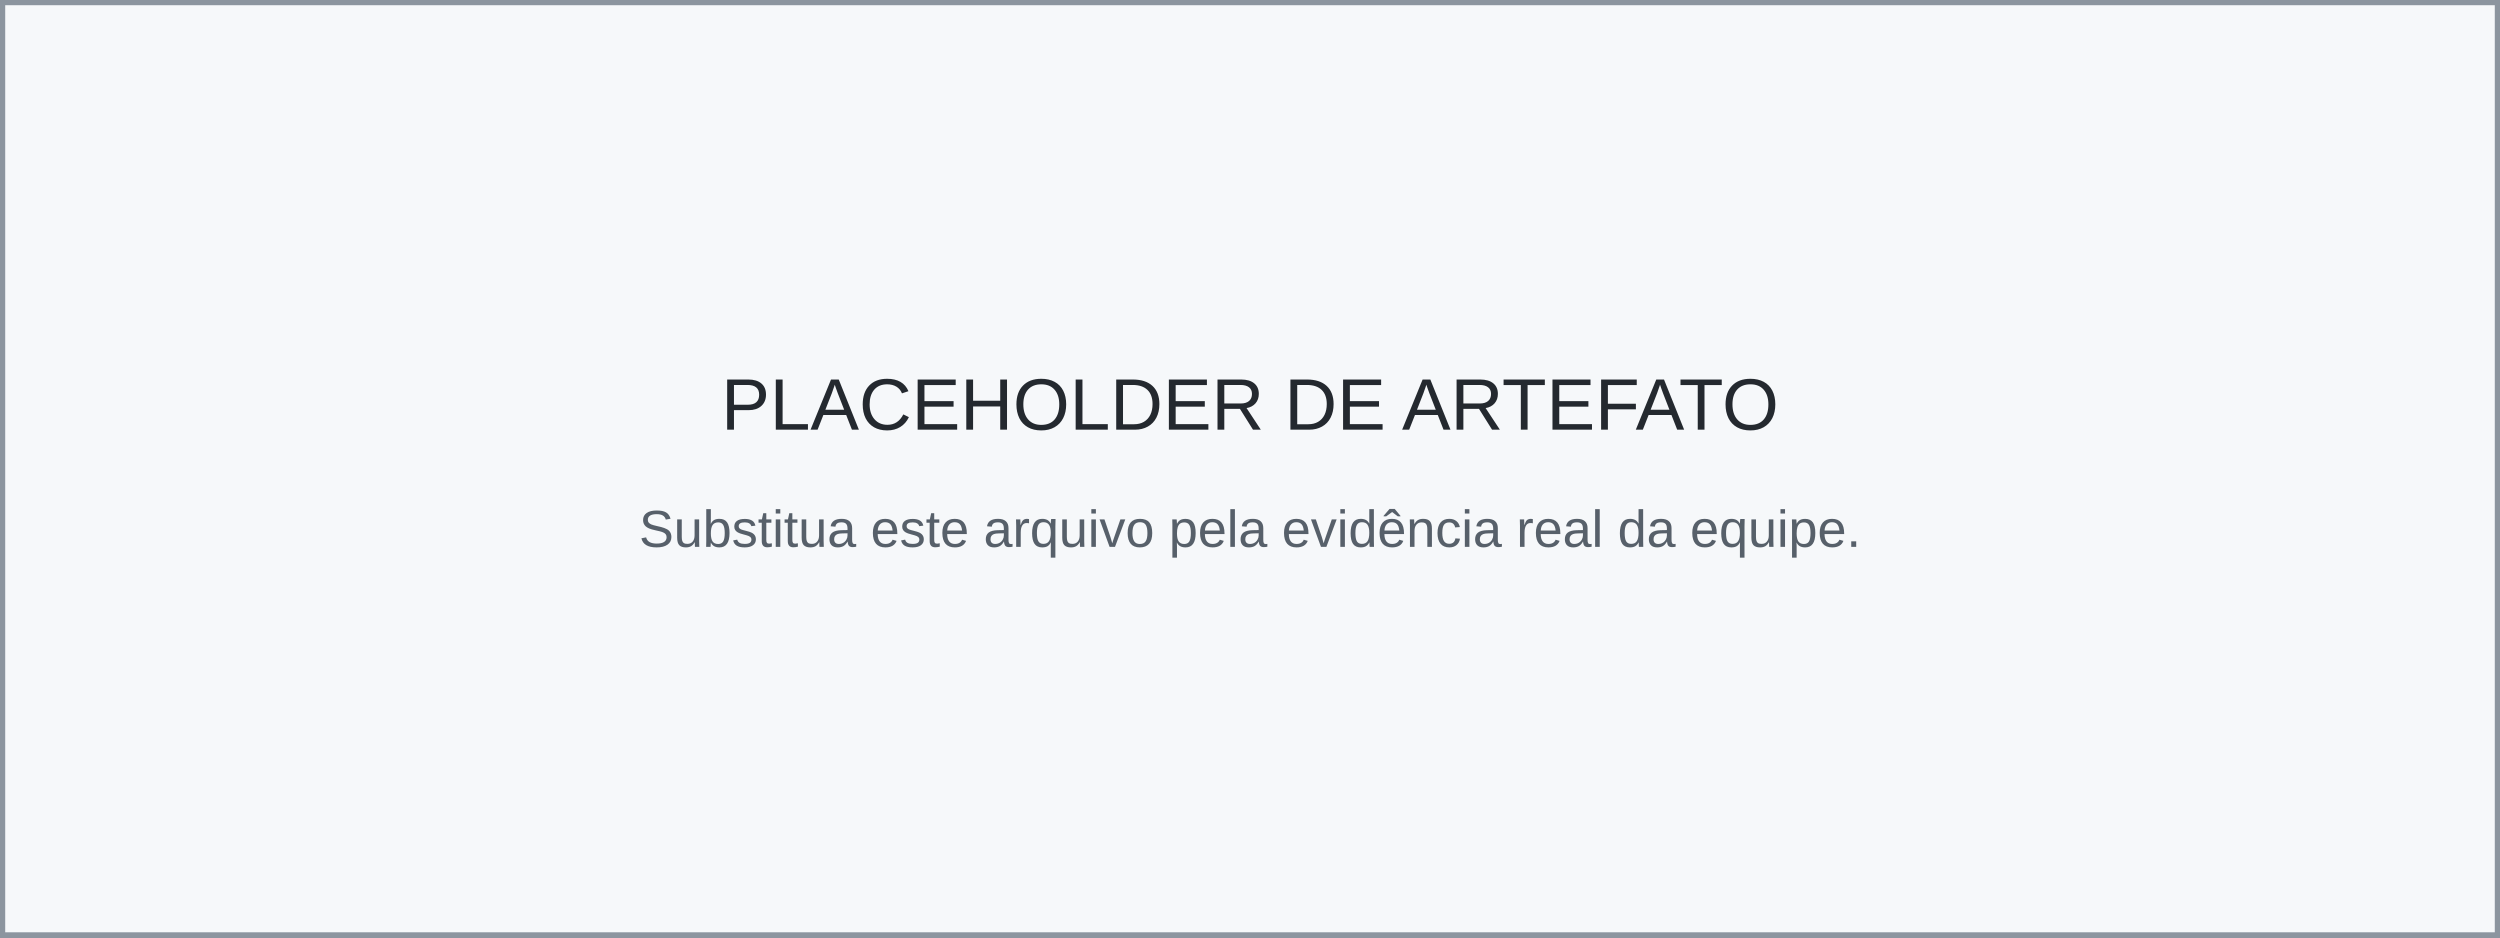
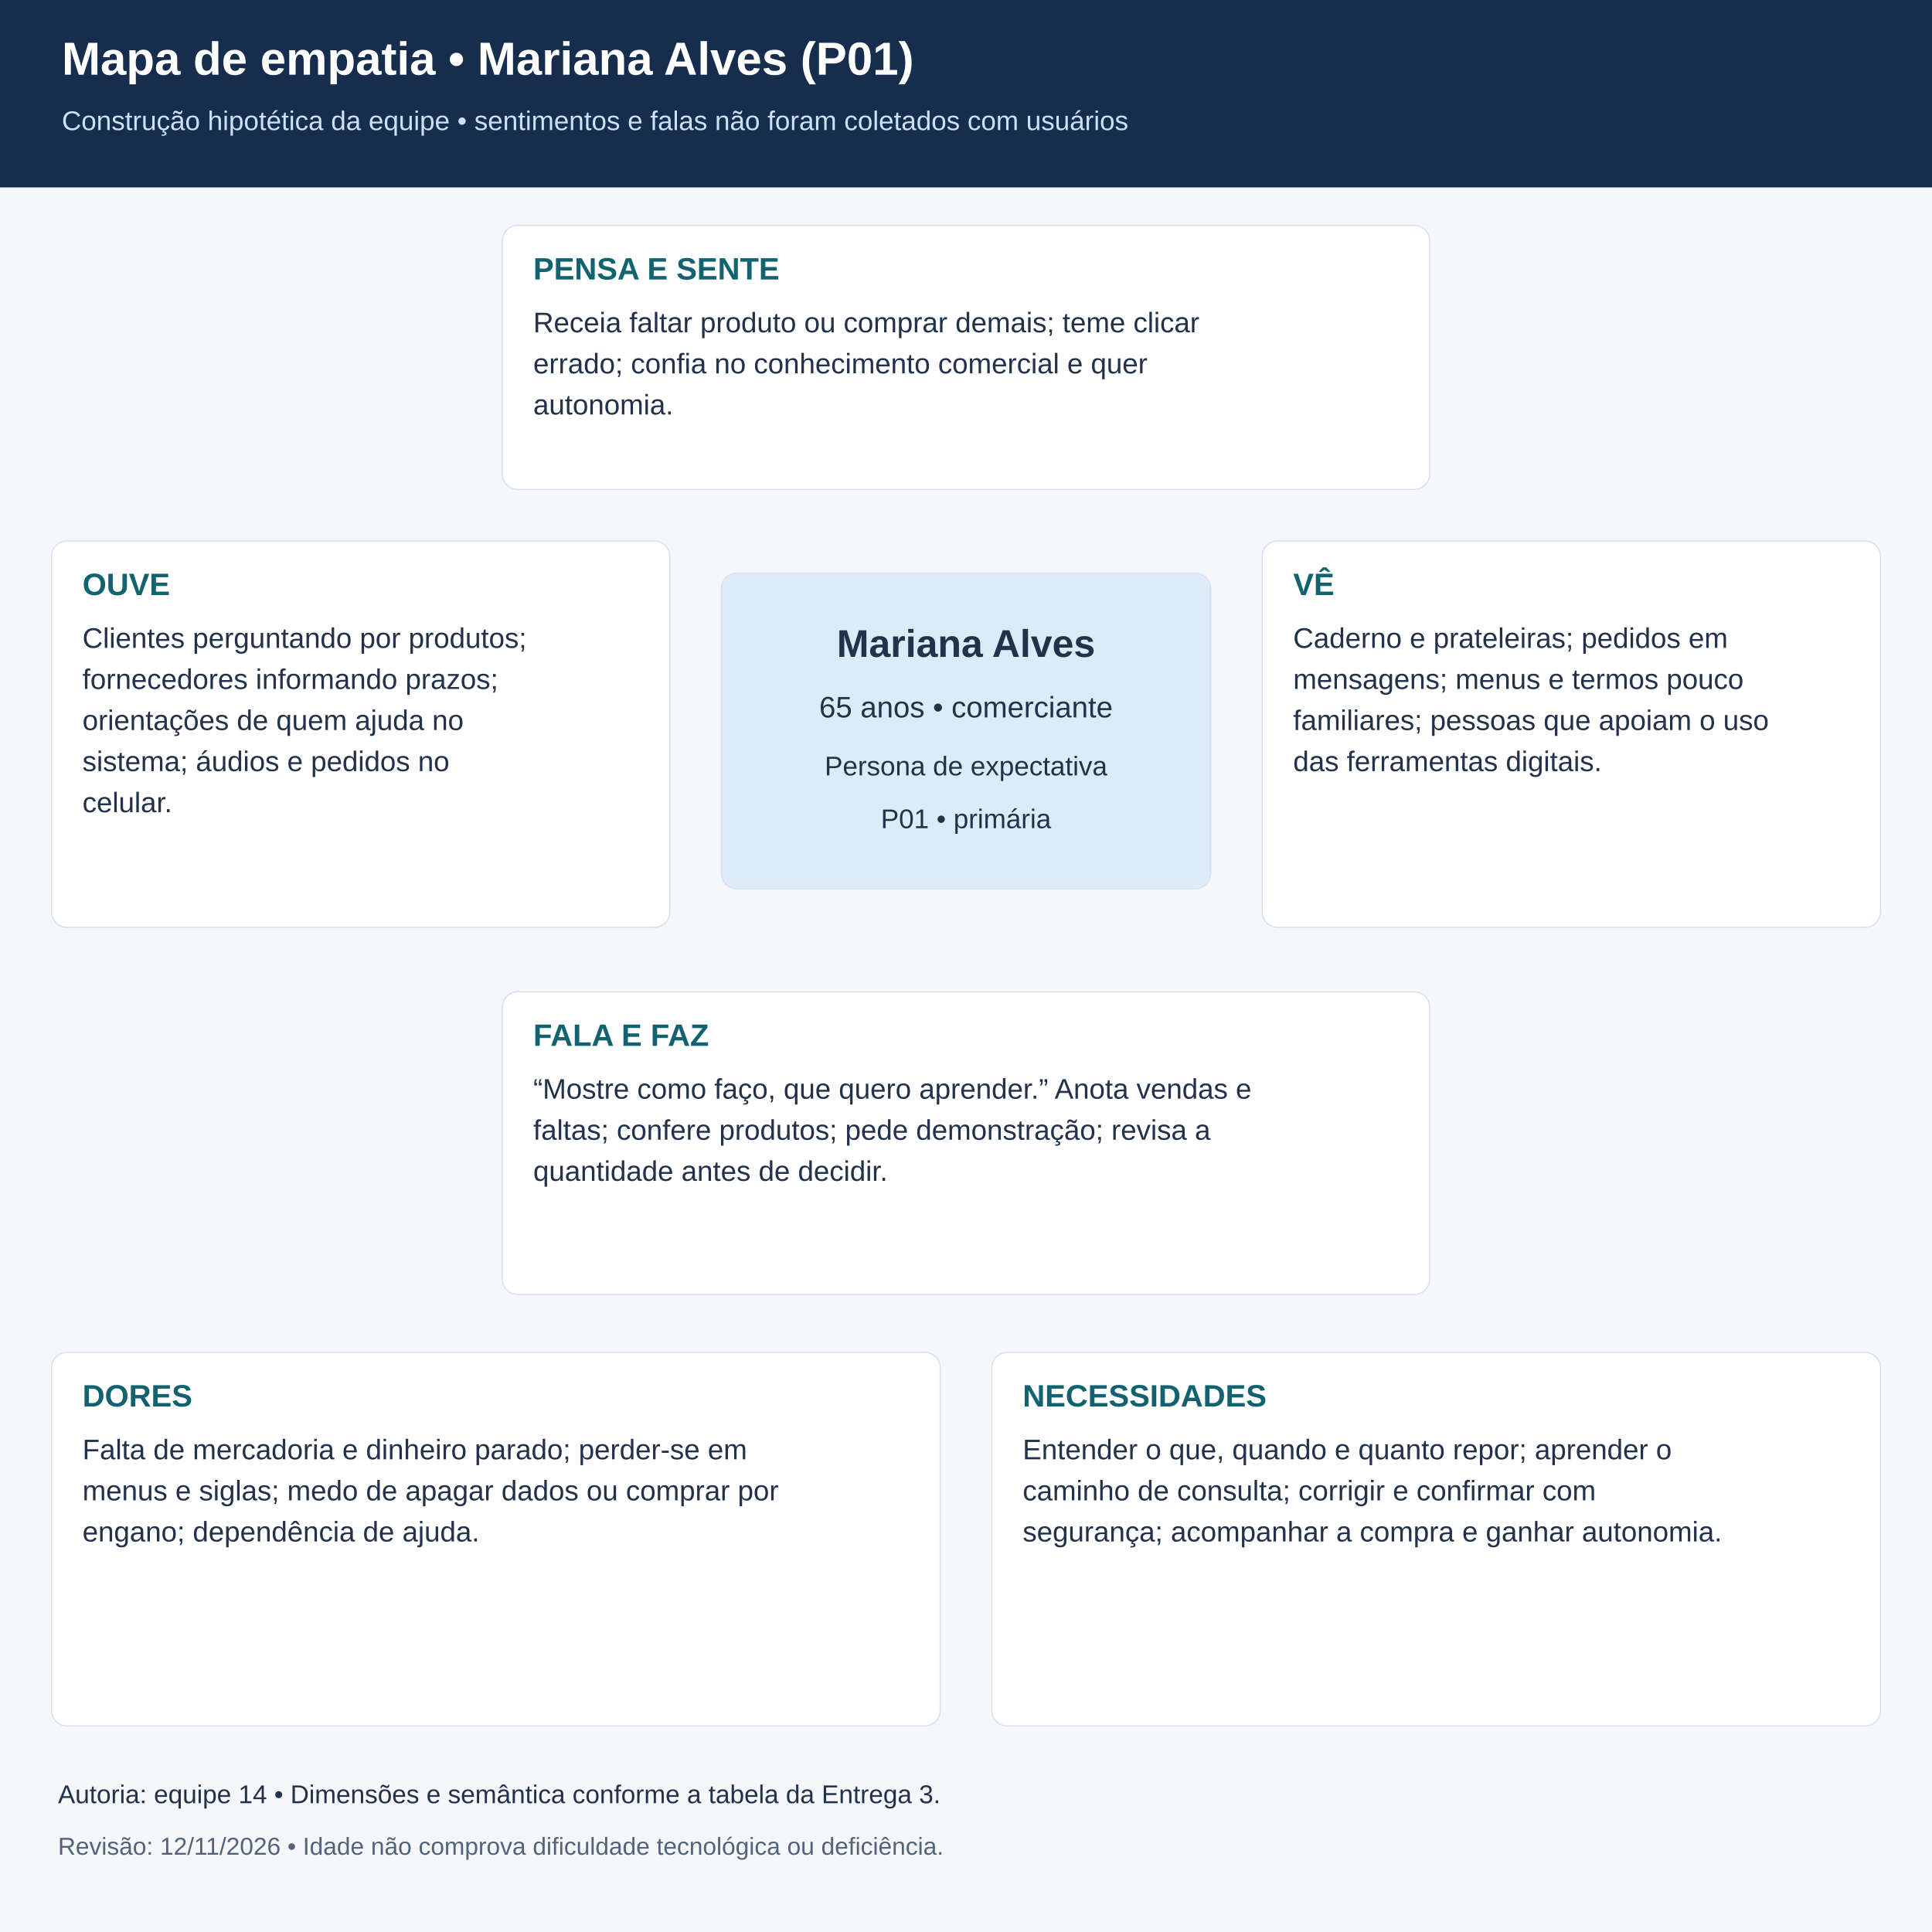
- <svg xmlns="http://www.w3.org/2000/svg" width="960" height="360" viewBox="0 0 960 360">
-   <rect width="100%" height="100%" fill="#f6f8fa" stroke="#8c959f" stroke-width="4" />
-   <text x="480" y="165" text-anchor="middle" font-family="Arial, sans-serif" font-size="28" fill="#24292f">PLACEHOLDER DE ARTEFATO</text>
-   <text x="480" y="210" text-anchor="middle" font-family="Arial, sans-serif" font-size="20" fill="#57606a">Substitua este arquivo pela evidência real da equipe.</text>
+ <svg xmlns="http://www.w3.org/2000/svg" width="1500" height="1500" viewBox="0 0 1500 1500" role="img">
+   <rect width="100%" height="100%" fill="#f5f7fb" />
+   <rect x="0" y="0" width="1500" height="145" rx="0" fill="#162d4d" stroke="#162d4d" />
+   <text x="48" y="58" font-family="Arial, sans-serif" font-size="36" font-weight="bold" fill="white" text-anchor="start">Mapa de empatia • Mariana Alves (P01)</text>
+   <text x="48" y="101" font-family="Arial, sans-serif" font-size="21" font-weight="normal" fill="#cce1f7" text-anchor="start">Construção hipotética da equipe • sentimentos e falas não foram coletados com usuários</text>
+   <rect x="390" y="175" width="720" height="205" rx="12" fill="#ffffff" stroke="#d9e1ed" />
+   <text x="414" y="217" font-family="Arial, sans-serif" font-size="24" font-weight="bold" fill="#126270" text-anchor="start">PENSA E SENTE</text>
+   <text x="414" y="258" font-family="Arial, sans-serif" font-size="22" font-weight="normal" fill="#22324b" text-anchor="start">Receia faltar produto ou comprar demais; teme clicar</text>
+   <text x="414" y="289.9" font-family="Arial, sans-serif" font-size="22" font-weight="normal" fill="#22324b" text-anchor="start">errado; confia no conhecimento comercial e quer</text>
+   <text x="414" y="321.8" font-family="Arial, sans-serif" font-size="22" font-weight="normal" fill="#22324b" text-anchor="start">autonomia.</text>
+   <rect x="40" y="420" width="480" height="300" rx="12" fill="#ffffff" stroke="#d9e1ed" />
+   <text x="64" y="462" font-family="Arial, sans-serif" font-size="24" font-weight="bold" fill="#126270" text-anchor="start">OUVE</text>
+   <text x="64" y="503" font-family="Arial, sans-serif" font-size="22" font-weight="normal" fill="#22324b" text-anchor="start">Clientes perguntando por produtos;</text>
+   <text x="64" y="534.9" font-family="Arial, sans-serif" font-size="22" font-weight="normal" fill="#22324b" text-anchor="start">fornecedores informando prazos;</text>
+   <text x="64" y="566.8" font-family="Arial, sans-serif" font-size="22" font-weight="normal" fill="#22324b" text-anchor="start">orientações de quem ajuda no</text>
+   <text x="64" y="598.7" font-family="Arial, sans-serif" font-size="22" font-weight="normal" fill="#22324b" text-anchor="start">sistema; áudios e pedidos no</text>
+   <text x="64" y="630.6" font-family="Arial, sans-serif" font-size="22" font-weight="normal" fill="#22324b" text-anchor="start">celular.</text>
+   <rect x="980" y="420" width="480" height="300" rx="12" fill="#ffffff" stroke="#d9e1ed" />
+   <text x="1004" y="462" font-family="Arial, sans-serif" font-size="24" font-weight="bold" fill="#126270" text-anchor="start">VÊ</text>
+   <text x="1004" y="503" font-family="Arial, sans-serif" font-size="22" font-weight="normal" fill="#22324b" text-anchor="start">Caderno e prateleiras; pedidos em</text>
+   <text x="1004" y="534.9" font-family="Arial, sans-serif" font-size="22" font-weight="normal" fill="#22324b" text-anchor="start">mensagens; menus e termos pouco</text>
+   <text x="1004" y="566.8" font-family="Arial, sans-serif" font-size="22" font-weight="normal" fill="#22324b" text-anchor="start">familiares; pessoas que apoiam o uso</text>
+   <text x="1004" y="598.7" font-family="Arial, sans-serif" font-size="22" font-weight="normal" fill="#22324b" text-anchor="start">das ferramentas digitais.</text>
+   <rect x="390" y="770" width="720" height="235" rx="12" fill="#ffffff" stroke="#d9e1ed" />
+   <text x="414" y="812" font-family="Arial, sans-serif" font-size="24" font-weight="bold" fill="#126270" text-anchor="start">FALA E FAZ</text>
+   <text x="414" y="853" font-family="Arial, sans-serif" font-size="22" font-weight="normal" fill="#22324b" text-anchor="start">“Mostre como faço, que quero aprender.” Anota vendas e</text>
+   <text x="414" y="884.9" font-family="Arial, sans-serif" font-size="22" font-weight="normal" fill="#22324b" text-anchor="start">faltas; confere produtos; pede demonstração; revisa a</text>
+   <text x="414" y="916.8" font-family="Arial, sans-serif" font-size="22" font-weight="normal" fill="#22324b" text-anchor="start">quantidade antes de decidir.</text>
+   <rect x="40" y="1050" width="690" height="290" rx="12" fill="#ffffff" stroke="#d9e1ed" />
+   <text x="64" y="1092" font-family="Arial, sans-serif" font-size="24" font-weight="bold" fill="#126270" text-anchor="start">DORES</text>
+   <text x="64" y="1133" font-family="Arial, sans-serif" font-size="22" font-weight="normal" fill="#22324b" text-anchor="start">Falta de mercadoria e dinheiro parado; perder-se em</text>
+   <text x="64" y="1164.9" font-family="Arial, sans-serif" font-size="22" font-weight="normal" fill="#22324b" text-anchor="start">menus e siglas; medo de apagar dados ou comprar por</text>
+   <text x="64" y="1196.8" font-family="Arial, sans-serif" font-size="22" font-weight="normal" fill="#22324b" text-anchor="start">engano; dependência de ajuda.</text>
+   <rect x="770" y="1050" width="690" height="290" rx="12" fill="#ffffff" stroke="#d9e1ed" />
+   <text x="794" y="1092" font-family="Arial, sans-serif" font-size="24" font-weight="bold" fill="#126270" text-anchor="start">NECESSIDADES</text>
+   <text x="794" y="1133" font-family="Arial, sans-serif" font-size="22" font-weight="normal" fill="#22324b" text-anchor="start">Entender o que, quando e quanto repor; aprender o</text>
+   <text x="794" y="1164.9" font-family="Arial, sans-serif" font-size="22" font-weight="normal" fill="#22324b" text-anchor="start">caminho de consulta; corrigir e confirmar com</text>
+   <text x="794" y="1196.8" font-family="Arial, sans-serif" font-size="22" font-weight="normal" fill="#22324b" text-anchor="start">segurança; acompanhar a compra e ganhar autonomia.</text>
+   <rect x="560" y="445" width="380" height="245" rx="12" fill="#dcebf7" stroke="#d9e1ed" />
+   <text x="750" y="510" font-family="Arial, sans-serif" font-size="30" font-weight="bold" fill="#22324b" text-anchor="middle">Mariana Alves</text>
+   <text x="750" y="557" font-family="Arial, sans-serif" font-size="23" font-weight="normal" fill="#22324b" text-anchor="middle">65 anos • comerciante</text>
+   <text x="750" y="602" font-family="Arial, sans-serif" font-size="21" font-weight="normal" fill="#22324b" text-anchor="middle">Persona de expectativa</text>
+   <text x="750" y="643" font-family="Arial, sans-serif" font-size="21" font-weight="normal" fill="#22324b" text-anchor="middle">P01 • primária</text>
+   <text x="45" y="1400" font-family="Arial, sans-serif" font-size="20" font-weight="normal" fill="#22324b" text-anchor="start">Autoria: equipe 14 • Dimensões e semântica conforme a tabela da Entrega 3.</text>
+   <text x="45" y="1440" font-family="Arial, sans-serif" font-size="19" font-weight="normal" fill="#52637b" text-anchor="start">Revisão: 12/11/2026 • Idade não comprova dificuldade tecnológica ou deficiência.</text>
</svg>
